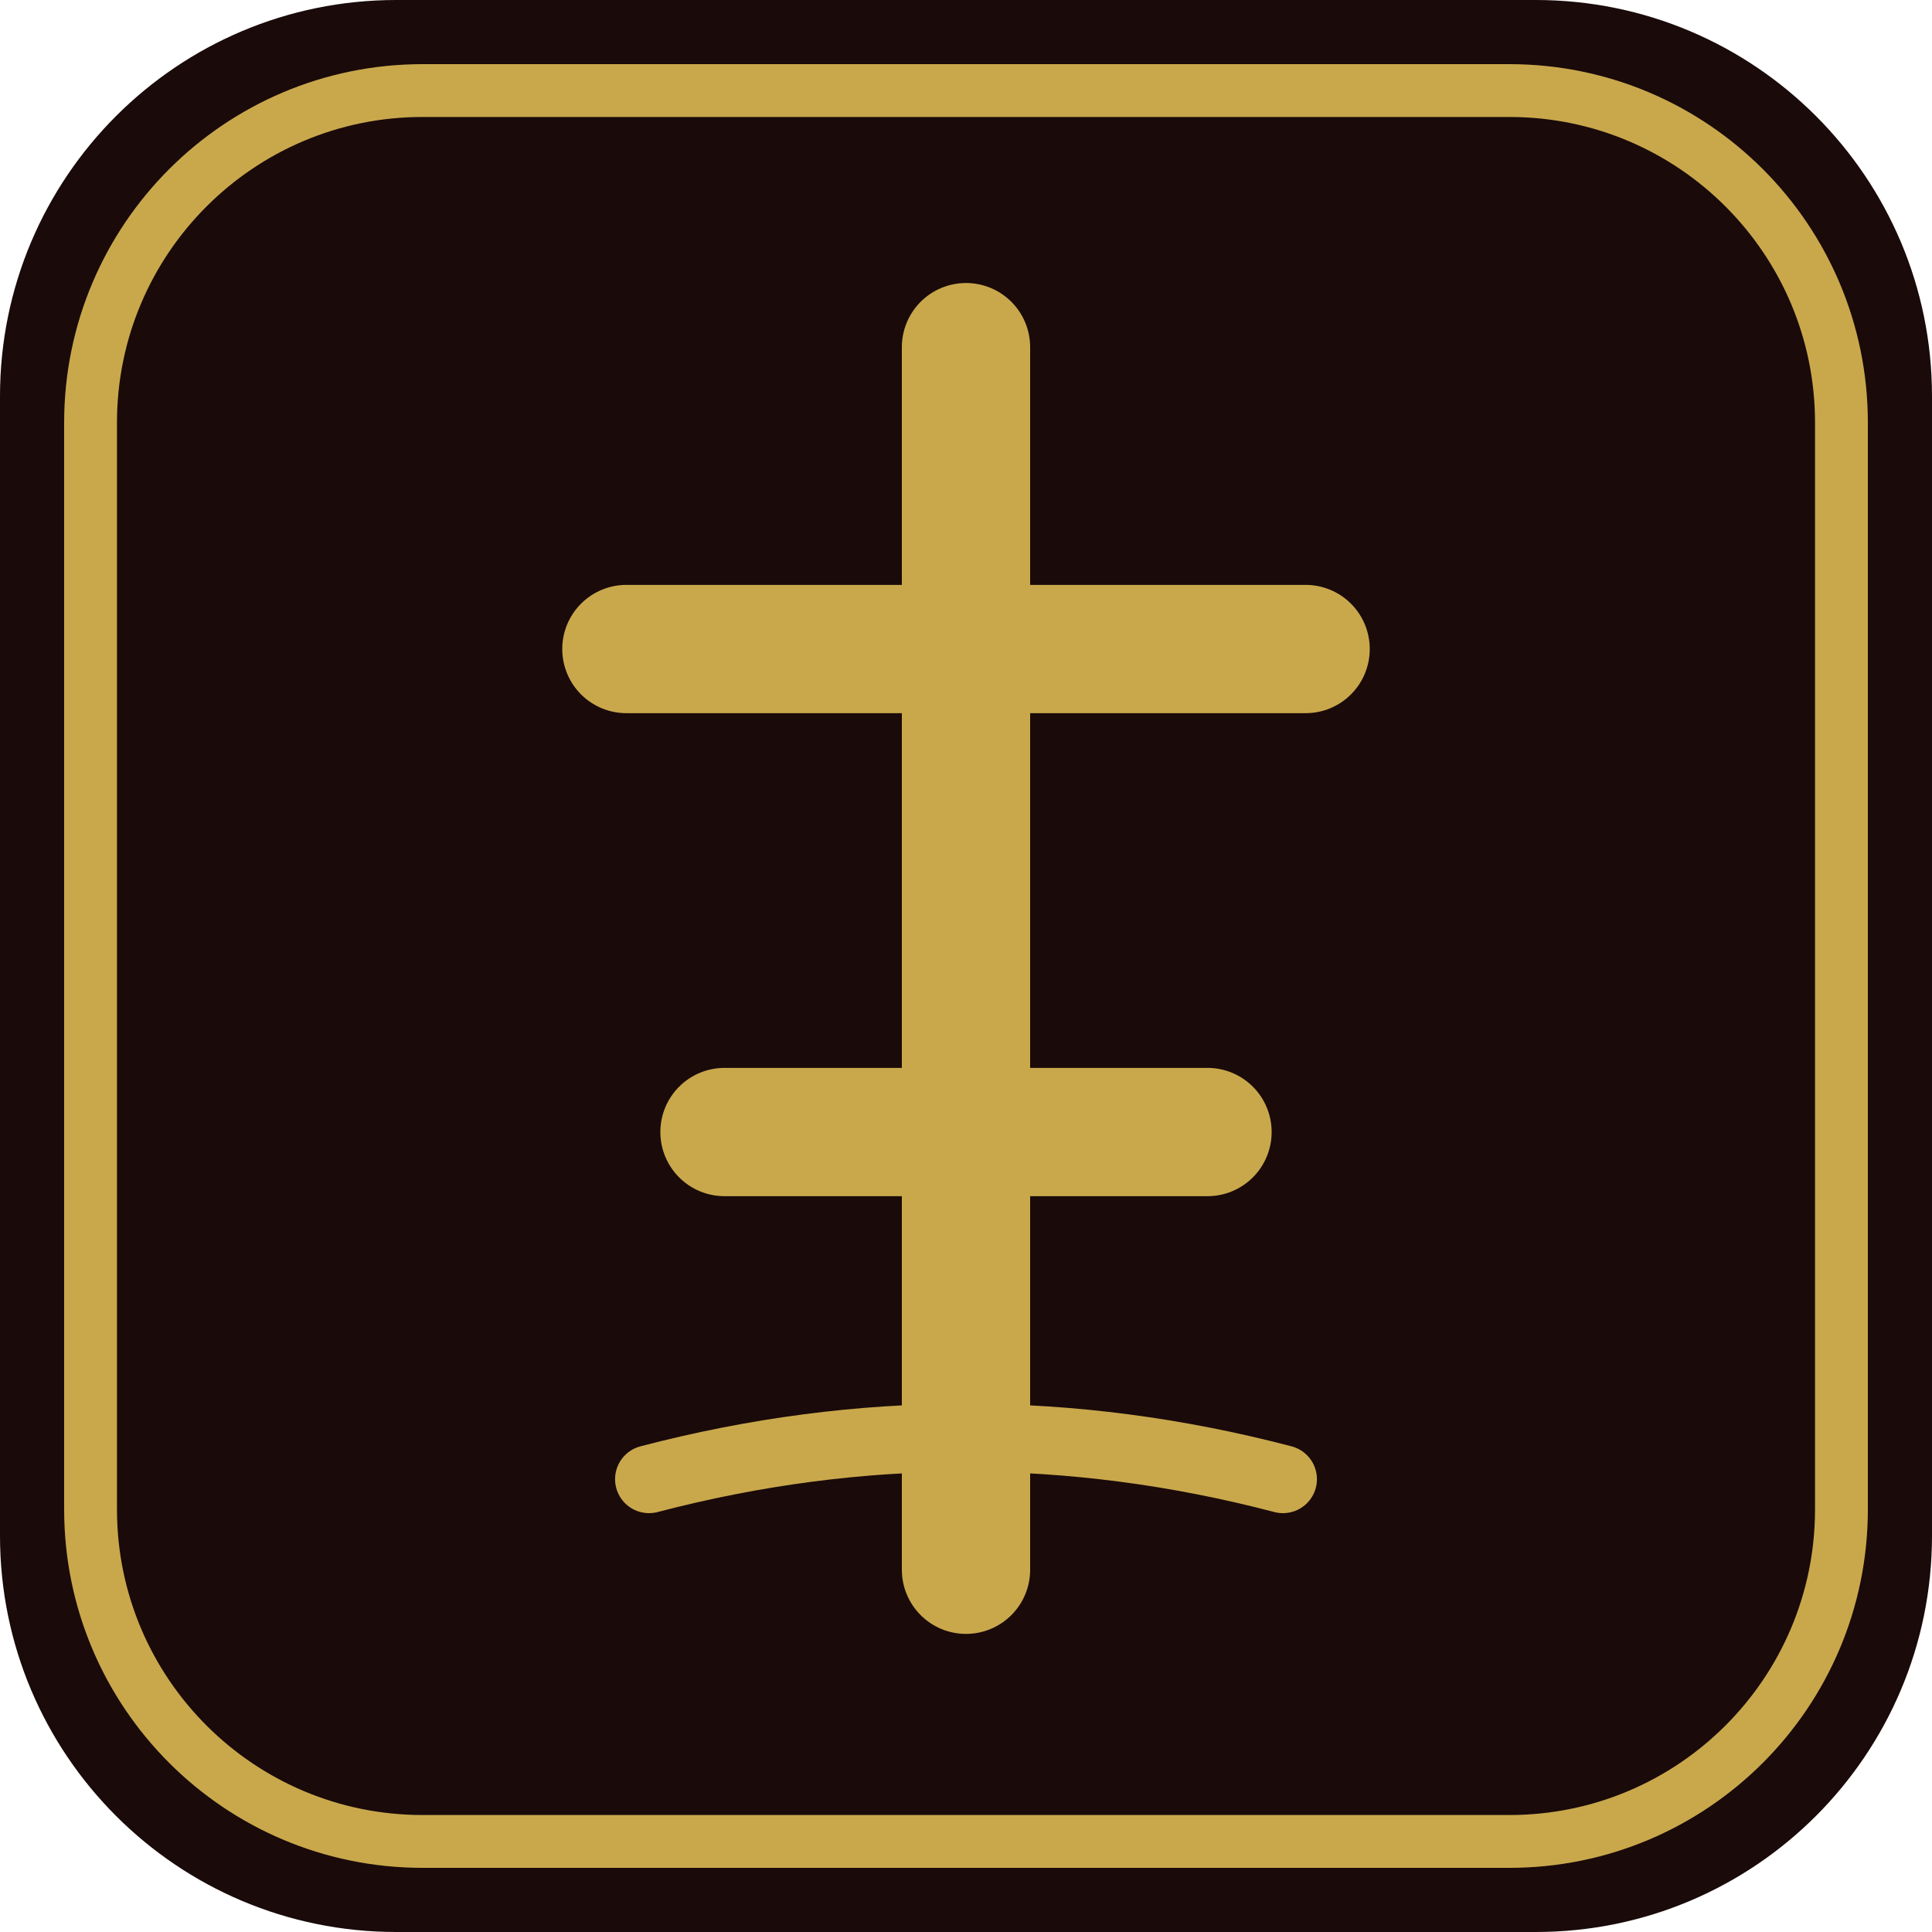
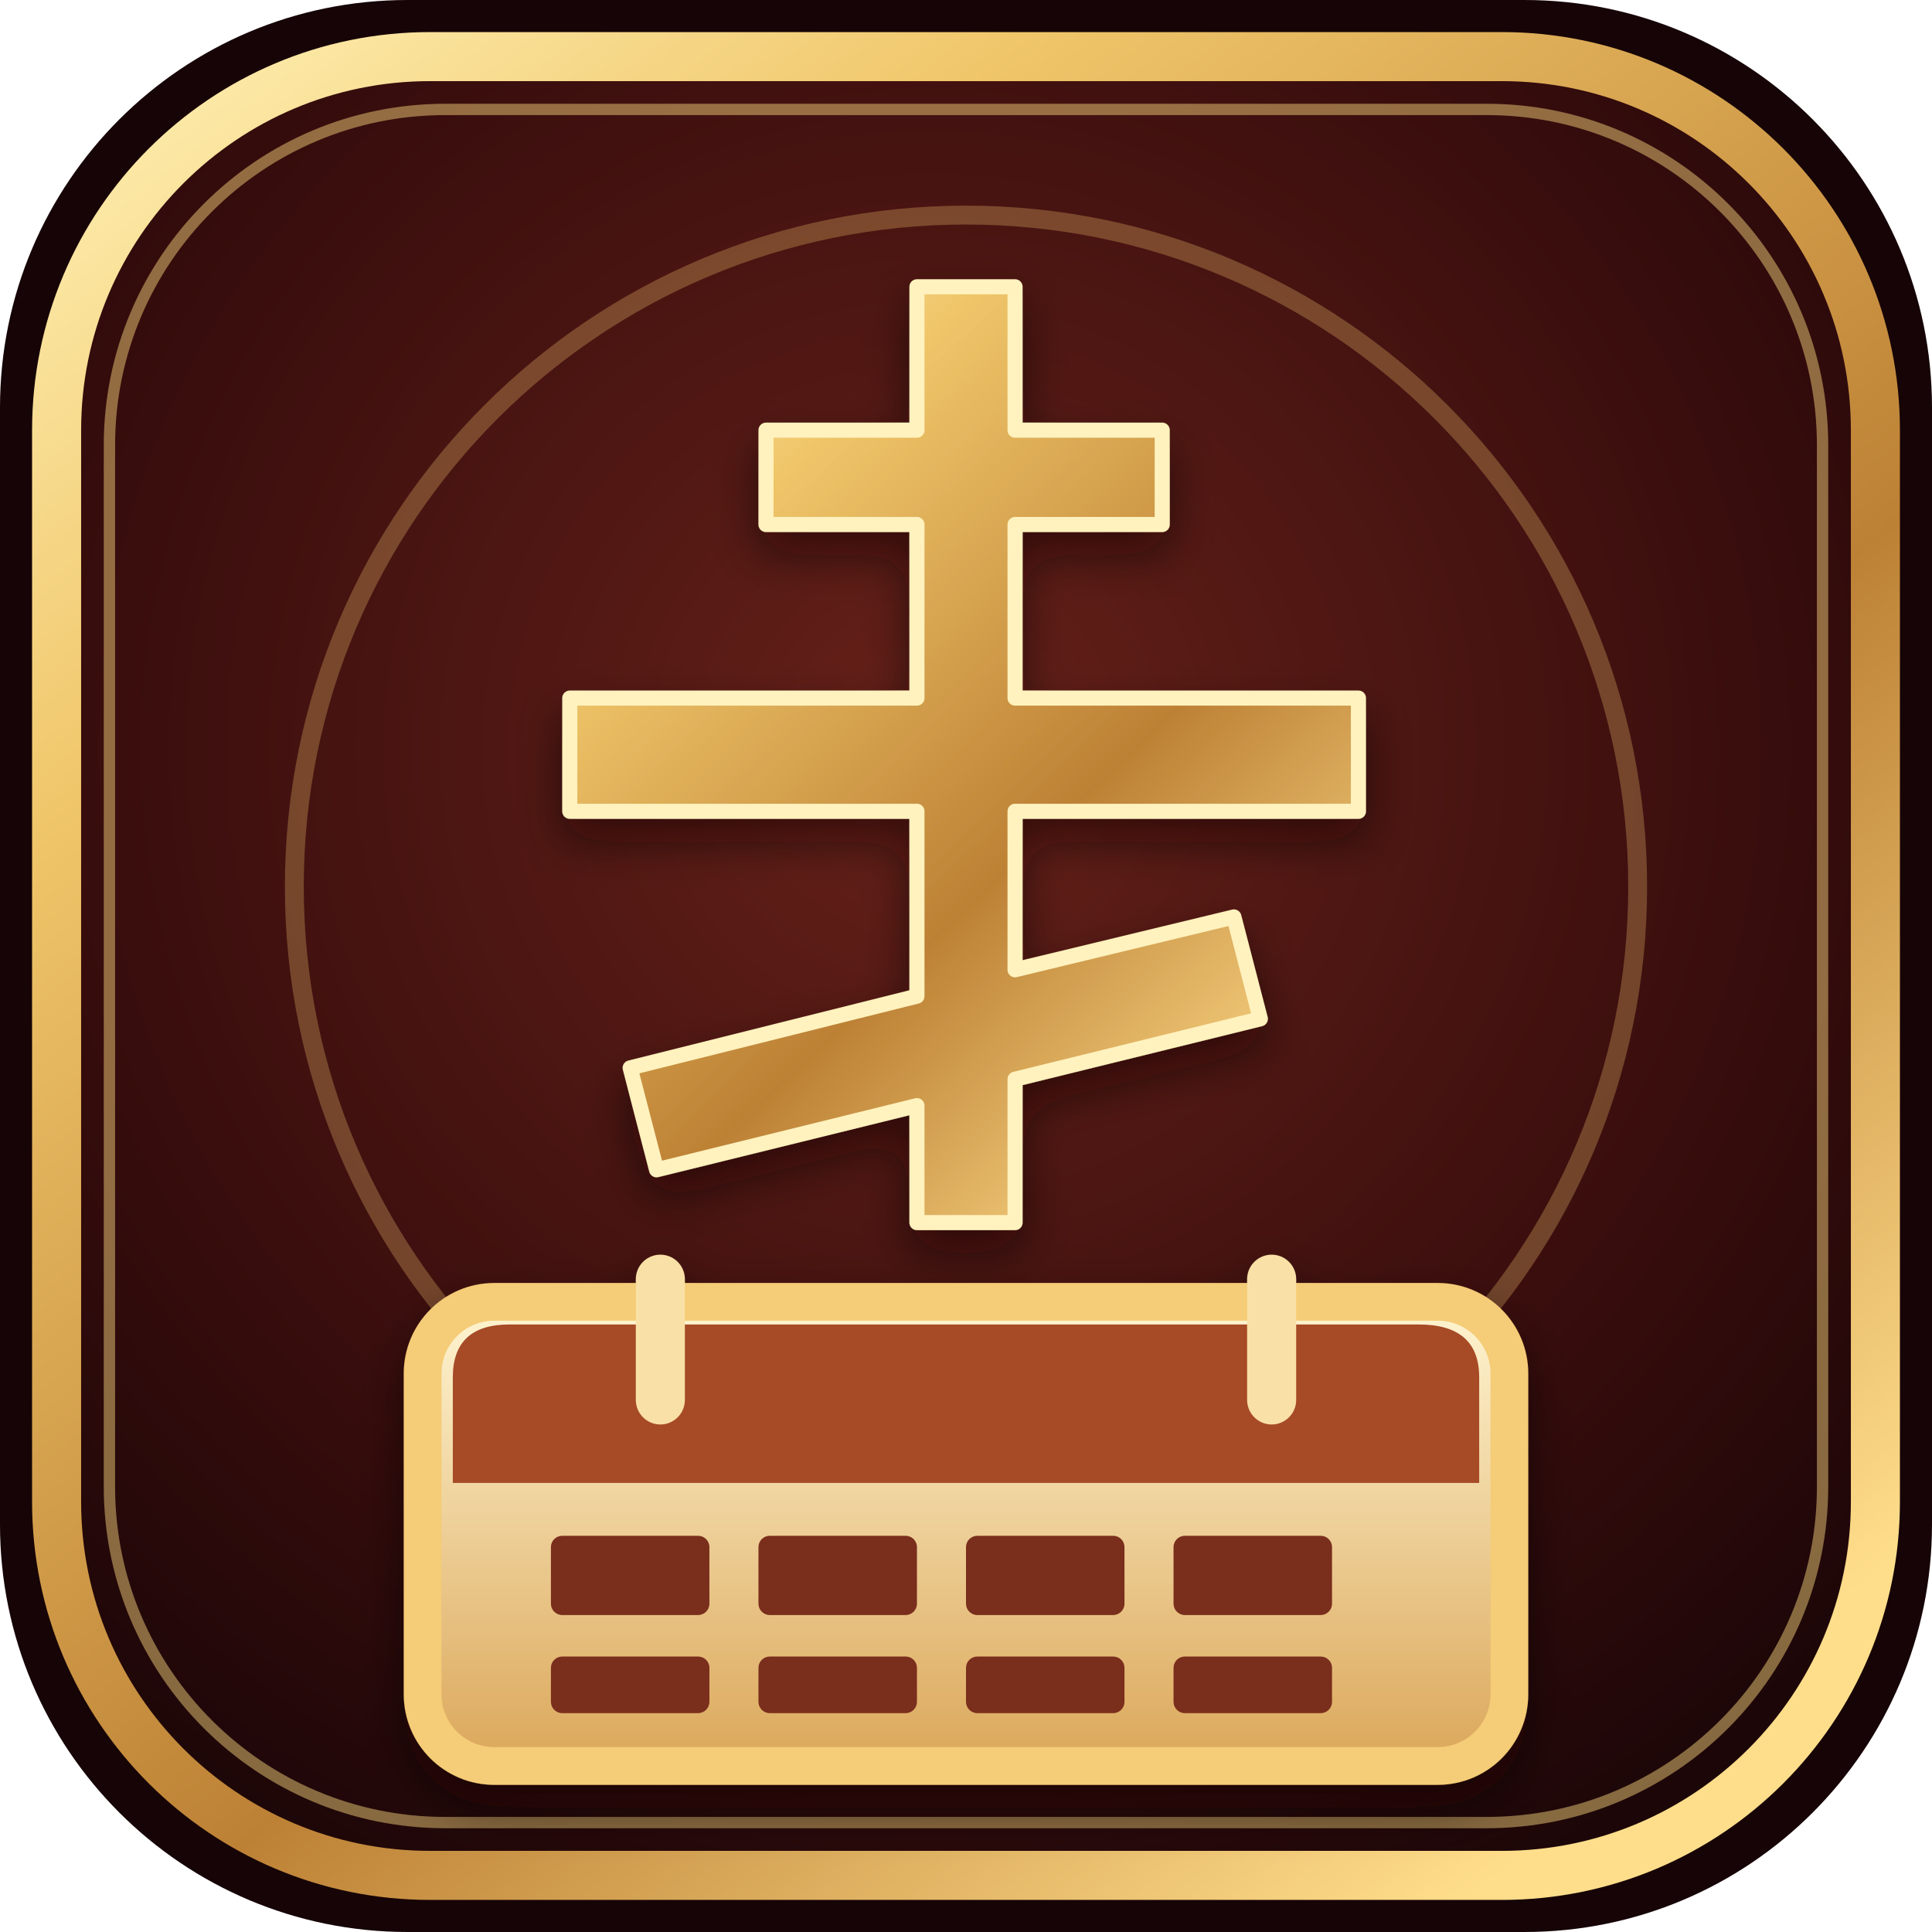
- <svg xmlns="http://www.w3.org/2000/svg" viewBox="0 0 512 512">
-   <rect width="512" height="512" rx="105" fill="#1a0a0a" />
-   <rect x="24" y="24" width="464" height="464" rx="88" fill="none" stroke="#c9a84c" stroke-width="14" />
-   <path d="M256 92v324M166 172h180M192 300h128" stroke="#c9a84c" stroke-width="34" stroke-linecap="round" />
-   <path d="M172 392q84-22 168 0" fill="none" stroke="#c9a84c" stroke-width="18" stroke-linecap="round" />
+ <svg xmlns="http://www.w3.org/2000/svg" viewBox="0 0 512 512" role="img" aria-labelledby="title desc">
+   <defs>
+     <radialGradient id="bg" cx="48%" cy="38%" r="75%">
+       <stop offset="0" stop-color="#672119" />
+       <stop offset=".66" stop-color="#350c0c" />
+       <stop offset="1" stop-color="#170507" />
+     </radialGradient>
+     <linearGradient id="gold" x1="0" y1="0" x2=".8" y2="1">
+       <stop offset="0" stop-color="#fff1b5" />
+       <stop offset=".25" stop-color="#f0c66a" />
+       <stop offset=".65" stop-color="#bd8135" />
+       <stop offset="1" stop-color="#ffde8b" />
+     </linearGradient>
+     <linearGradient id="paper" x1="0" y1="0" x2="0" y2="1">
+       <stop offset="0" stop-color="#fff5d2" />
+       <stop offset="1" stop-color="#dba75a" />
+     </linearGradient>
+     <filter id="shadow" x="-30%" y="-30%" width="160%" height="170%">
+       <feDropShadow dx="0" dy="6" stdDeviation="6" flood-color="#090103" flood-opacity=".55" />
+     </filter>
+   </defs>
+   <rect width="512" height="512" rx="108" fill="#160406" />
+   <rect x="15" y="15" width="482" height="482" rx="99" fill="url(#bg)" stroke="url(#gold)" stroke-width="13" />
+   <rect x="29" y="29" width="454" height="454" rx="89" fill="none" stroke="#f8d47d" stroke-opacity=".48" stroke-width="3" />
+   <circle cx="256" cy="235" r="178" fill="none" stroke="#f0c36e" stroke-opacity=".30" stroke-width="5" />
+   <g filter="url(#shadow)">
+     <path d="M243 76h26v38h39v25h-39v46h91v30h-91v42l58-14 7 27-65 16v38h-26v-31l-69 17-7-27 76-19v-49h-92v-30h92v-46h-40v-25h40z" fill="url(#gold)" stroke="#fff2be" stroke-width="4" stroke-linejoin="round" />
+   </g>
+   <g filter="url(#shadow)">
+     <rect x="112" y="345" width="288" height="123" rx="19" fill="url(#paper)" stroke="#f5cc77" stroke-width="10" />
+     <path d="M120 365q0-14 15-14h241q16 0 16 14v28H120z" fill="#a64b28" />
+     <path d="M175 339v32M337 339v32" stroke="#f9e0a6" stroke-width="13" stroke-linecap="round" />
+     <g fill="#7a2d1d">
+       <rect x="146" y="407" width="42" height="21" rx="3" />
+       <rect x="201" y="407" width="42" height="21" rx="3" />
+       <rect x="256" y="407" width="42" height="21" rx="3" />
+       <rect x="311" y="407" width="42" height="21" rx="3" />
+       <rect x="146" y="439" width="42" height="15" rx="3" />
+       <rect x="201" y="439" width="42" height="15" rx="3" />
+       <rect x="256" y="439" width="42" height="15" rx="3" />
+       <rect x="311" y="439" width="42" height="15" rx="3" />
+     </g>
+   </g>
</svg>
